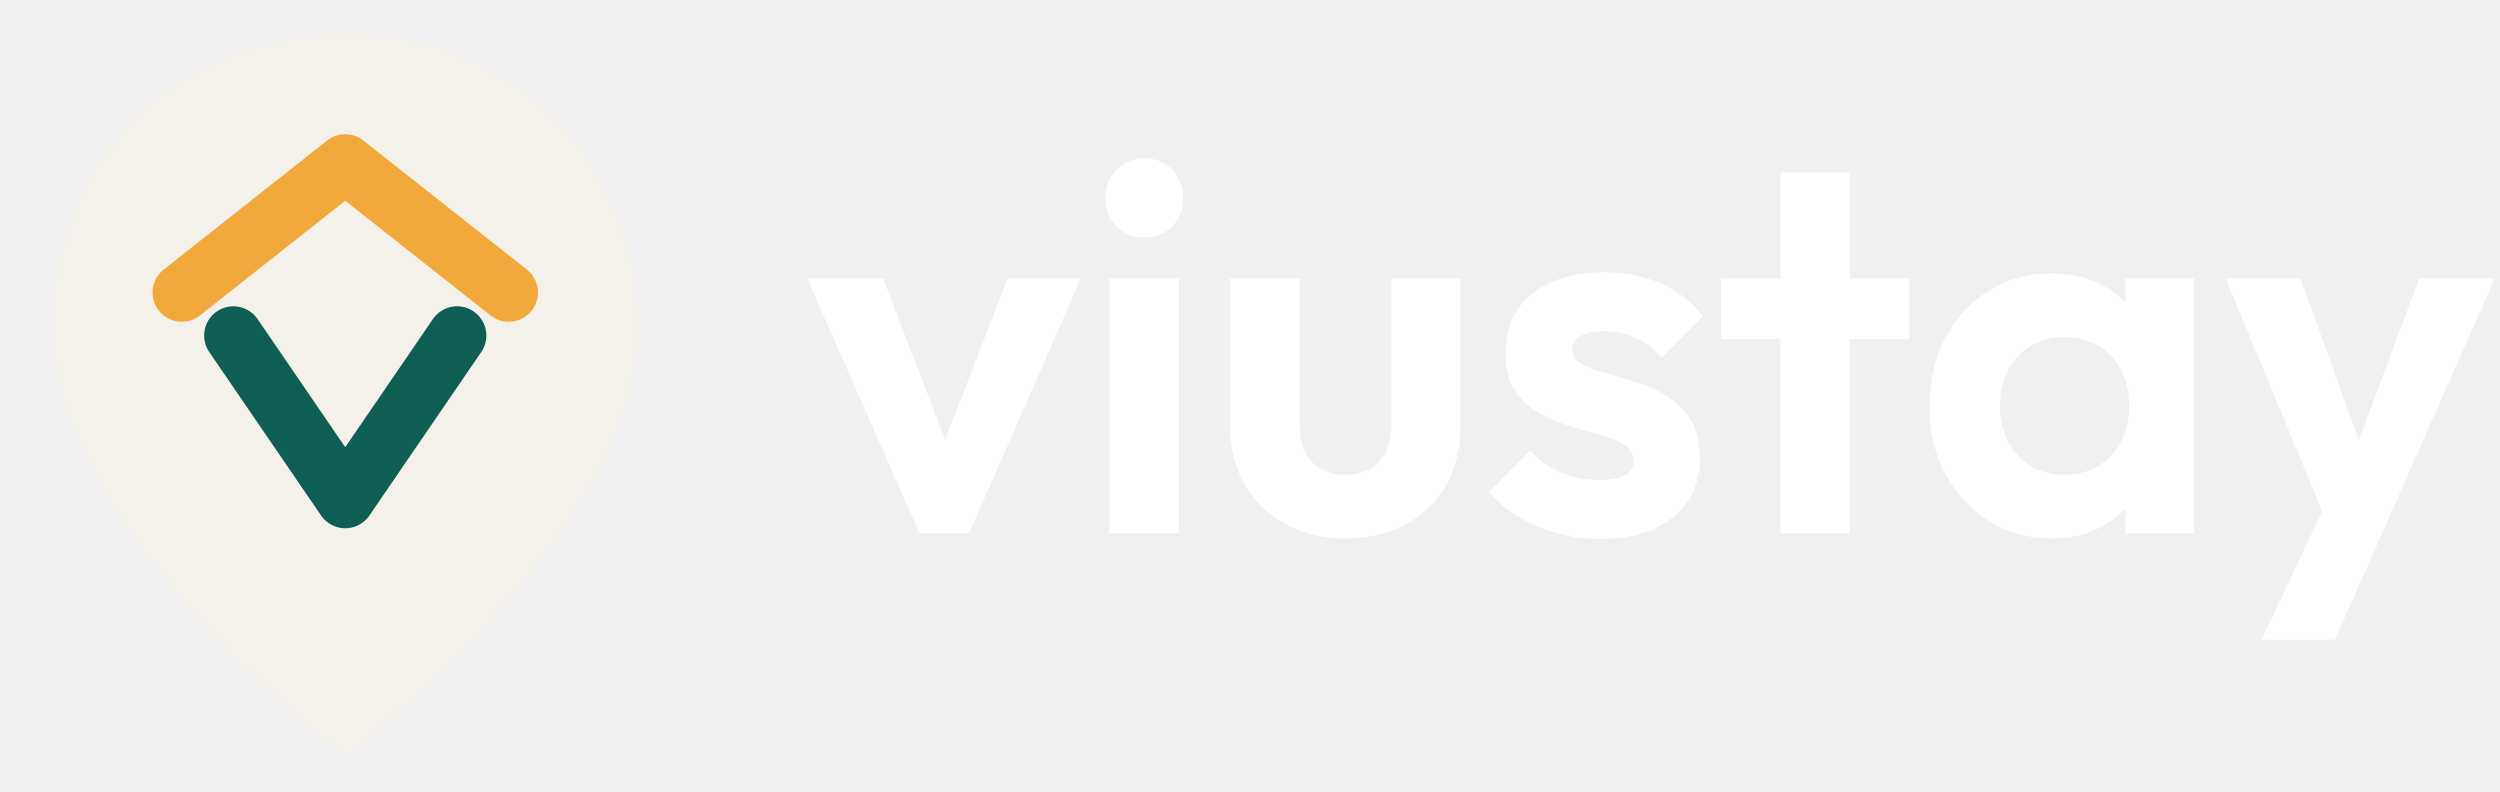
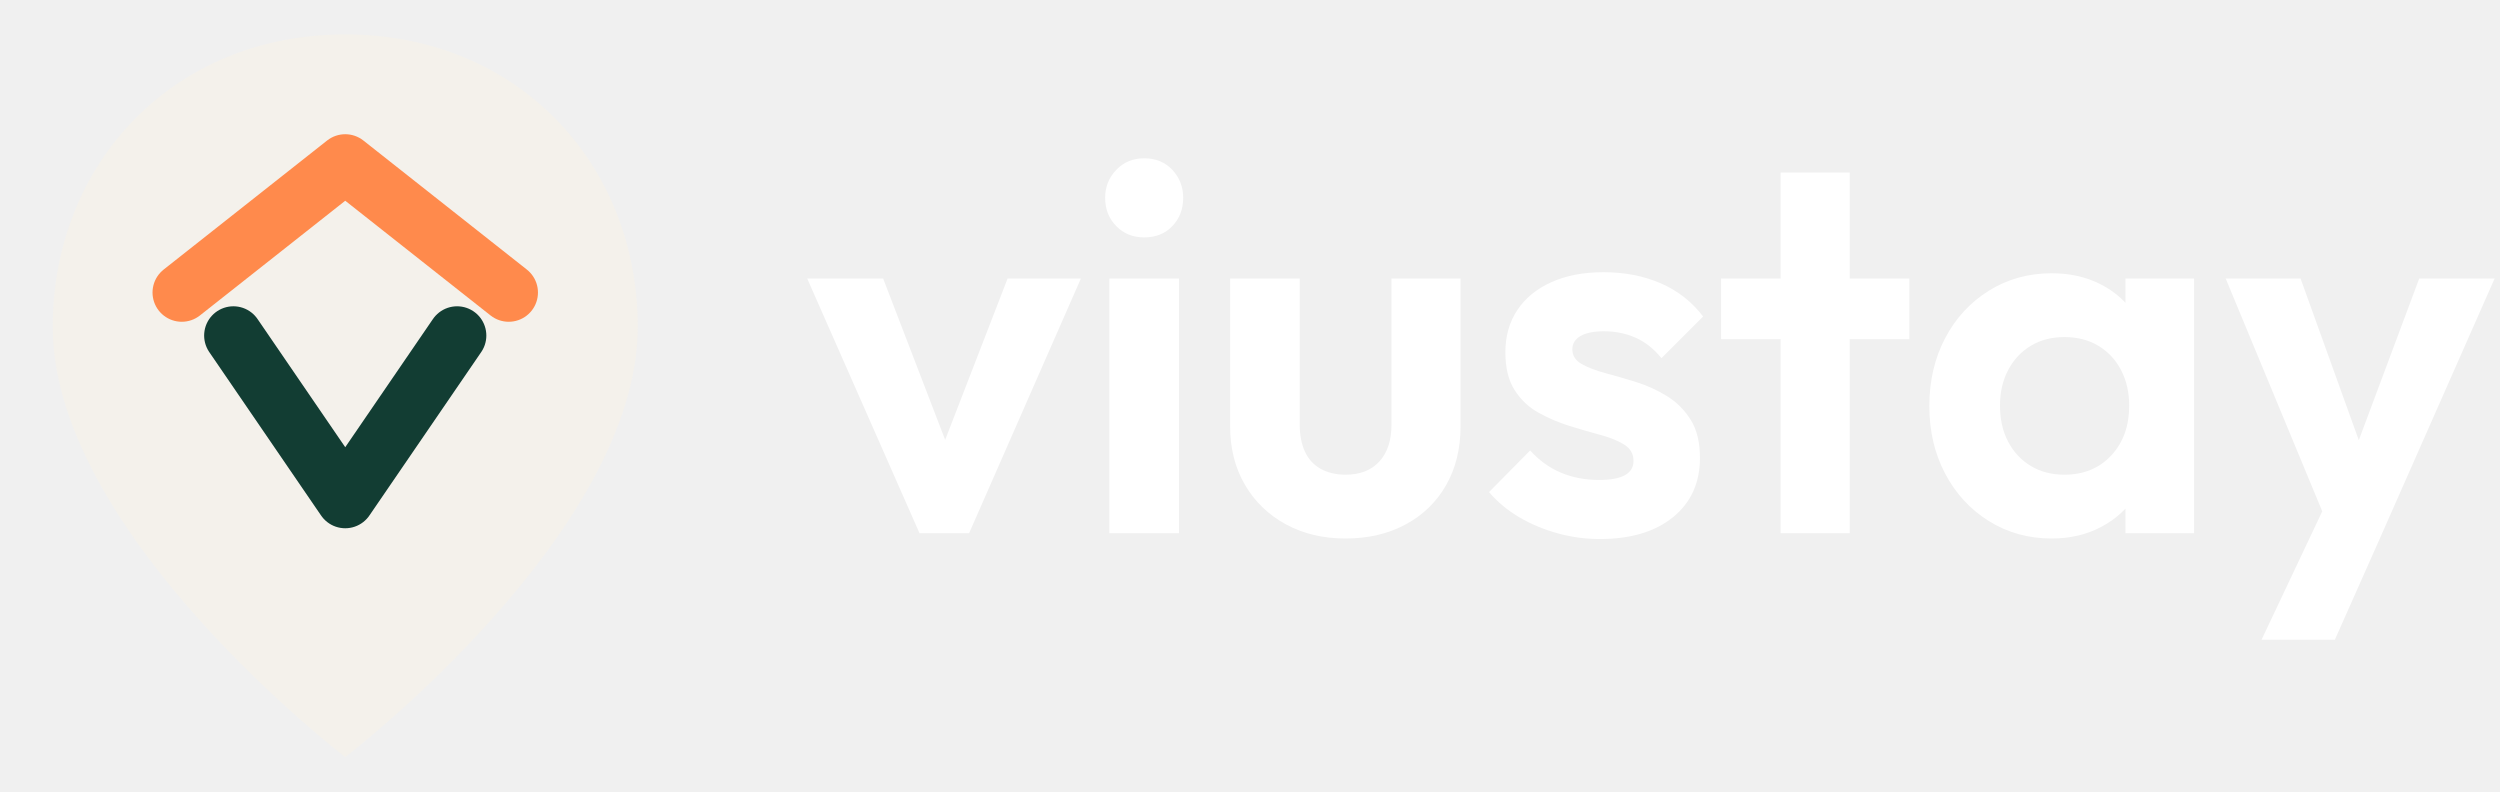
<svg xmlns="http://www.w3.org/2000/svg" viewBox="0 0 3600 1141" width="900" height="285">
  <g transform="scale(24.8)">
    <path d="M20 2 C10 2 3 9.5 3 19 C3 31 20 44 20 44 C20 44 37 31 37 19 C37 9.5 30 2 20 2 Z" fill="#F4F1EB" />
-     <path d="M10.5 17 L20 9.5 L29.5 17" fill="none" stroke="#F2A93B" stroke-width="3.4" stroke-linecap="round" stroke-linejoin="round" />
-     <path d="M13.5 19.5 L20 29 L26.5 19.5" fill="none" stroke="#0E5E54" stroke-width="3.4" stroke-linecap="round" stroke-linejoin="round" />
+     <path d="M10.5 17 L20 9.5 L29.5 17" fill="none" stroke="#FF8A4C" stroke-width="3.4" stroke-linecap="round" stroke-linejoin="round" />
+     <path d="M13.5 19.5 L20 29 L26.5 19.5" fill="none" stroke="#123D33" stroke-width="3.4" stroke-linecap="round" stroke-linejoin="round" />
  </g>
  <g transform="translate(1160 590) scale(0.76) translate(-1307 -590)">
    <path transform="translate(1307.4,824.9) scale(1,-1)" d="M215 0 2 483H146L299 85H228L382 483H521L309 0Z" fill="#FFFFFF" />
    <path transform="translate(1824.4,824.9) scale(1,-1)" d="M58 0V483H190V0ZM124 561Q92 561 71.0 582.5Q50 604 50 636Q50 667 71.0 689.0Q92 711 124 711Q157 711 177.5 689.0Q198 667 198 636Q198 604 177.5 582.5Q157 561 124 561Z" fill="#FFFFFF" />
    <path transform="translate(2066.4,824.9) scale(1,-1)" d="M264 -10Q200 -10 150.5 17.0Q101 44 73.0 92.0Q45 140 45 203V483H177V206Q177 176 187.0 154.5Q197 133 217.0 122.0Q237 111 264 111Q305 111 328.0 136.0Q351 161 351 206V483H482V203Q482 139 454.5 91.0Q427 43 377.5 16.5Q328 -10 264 -10Z" fill="#FFFFFF" />
    <path transform="translate(2588.4,824.9) scale(1,-1)" d="M224 -11Q183 -11 143.5 0.0Q104 11 71.0 30.5Q38 50 14 78L92 157Q117 129 150.0 115.0Q183 101 223 101Q255 101 271.5 110.0Q288 119 288 137Q288 157 270.5 168.0Q253 179 225.0 186.5Q197 194 166.5 203.5Q136 213 108.0 228.5Q80 244 62.5 271.5Q45 299 45 343Q45 389 67.5 423.0Q90 457 132.0 476.0Q174 495 231 495Q291 495 339.5 474.0Q388 453 420 411L341 332Q319 359 291.5 371.0Q264 383 232 383Q203 383 187.5 374.0Q172 365 172 349Q172 331 189.5 321.0Q207 311 235.0 303.5Q263 296 293.5 286.5Q324 277 351.5 260.0Q379 243 396.5 215.0Q414 187 414 143Q414 72 363.0 30.5Q312 -11 224 -11Z" fill="#FFFFFF" />
    <path transform="translate(3026.4,824.9) scale(1,-1)" d="M129 0V684H260V0ZM16 368V483H373V368Z" fill="#FFFFFF" />
    <path transform="translate(3409.4,824.9) scale(1,-1)" d="M260 -10Q194 -10 141.0 23.0Q88 56 58.0 113.0Q28 170 28 241Q28 313 58.0 370.0Q88 427 141.0 460.0Q194 493 260 493Q312 493 353.0 472.0Q394 451 418.5 413.5Q443 376 445 329V155Q443 107 418.5 70.0Q394 33 353.0 11.5Q312 -10 260 -10ZM284 111Q339 111 373.0 147.5Q407 184 407 242Q407 280 391.5 309.5Q376 339 348.5 355.5Q321 372 284 372Q248 372 220.5 355.5Q193 339 177.5 309.5Q162 280 162 242Q162 203 177.5 173.5Q193 144 220.5 127.5Q248 111 284 111ZM400 0V130L421 248L400 364V483H530V0Z" fill="#FFFFFF" />
    <path transform="translate(3991.4,824.9) scale(1,-1)" d="M210 -4 8 483H150L284 111H236L375 483H518L303 -4ZM76 -202 223 109 303 -4 215 -202Z" fill="#FFFFFF" />
  </g>
</svg>
